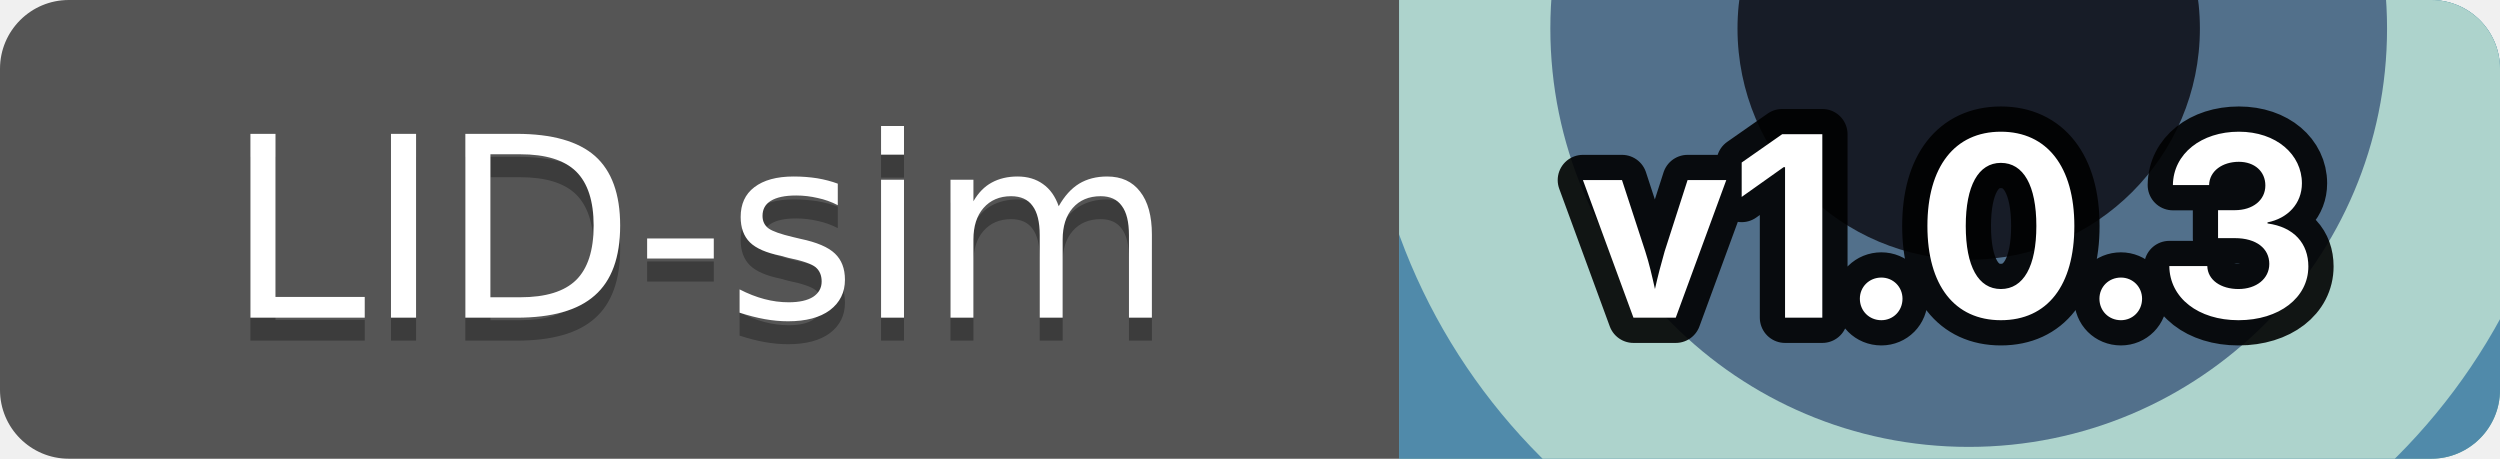
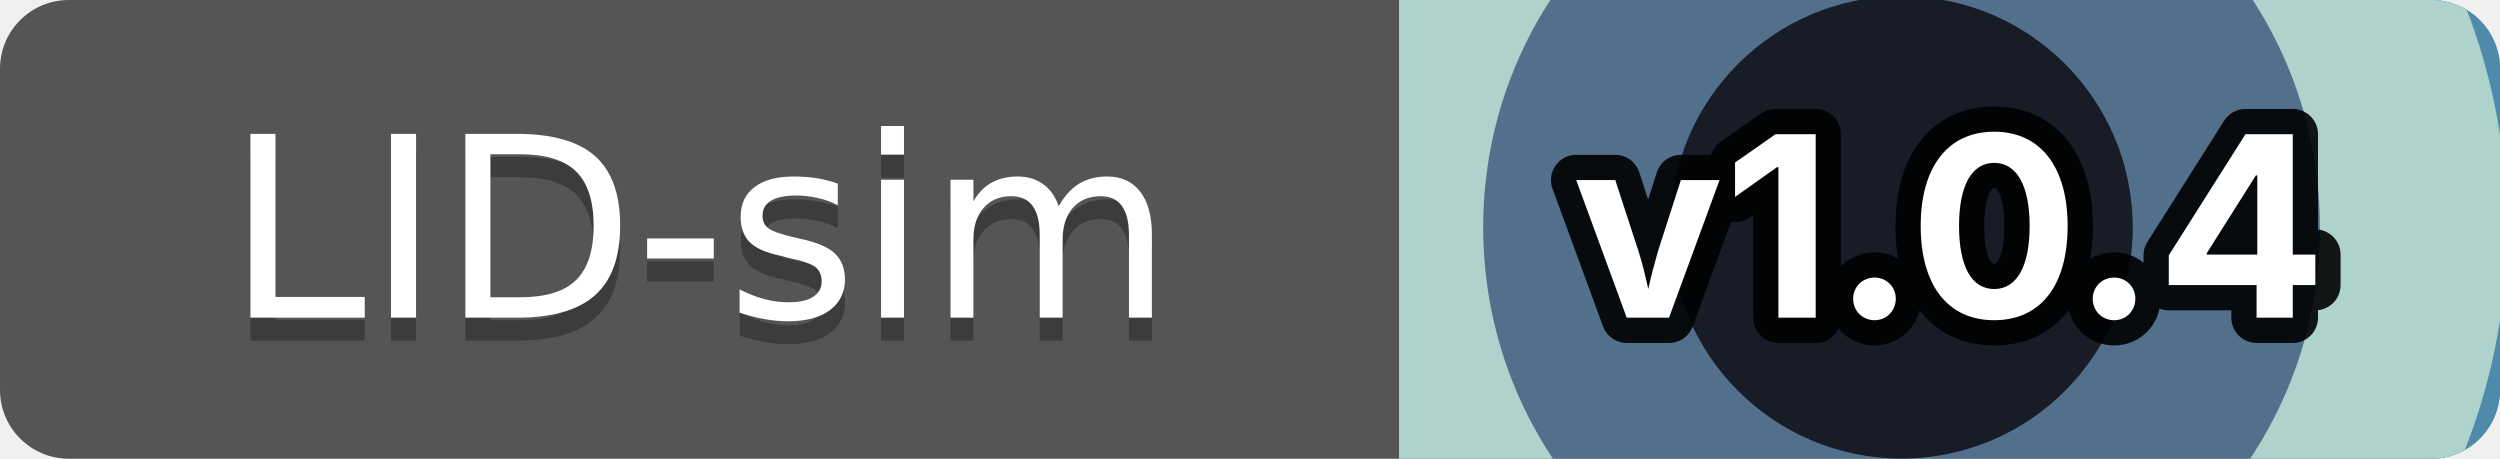
- <svg xmlns="http://www.w3.org/2000/svg" width="109" height="20" viewBox="0 0 109 20" role="img" aria-label="LID-sim: v1.0.3">
+ <svg xmlns="http://www.w3.org/2000/svg" width="109" height="20" viewBox="0 0 109 20" role="img" aria-label="LID-sim: v1.0.4">
  <defs>
-     <clipPath id="bcrnpifc">
+     <clipPath id="b1ig4tcic">
      <rect width="109" height="20" rx="3" />
    </clipPath>
-     <clipPath id="bcrnpifv">
+     <clipPath id="b1ig4tciv">
      <rect x="61" width="48" height="20" />
    </clipPath>
  </defs>
-   <g clip-path="url(#bcrnpifc)">
+   <g clip-path="url(#b1ig4tcic)">
    <rect width="61" height="20" fill="#555555" />
-     <g clip-path="url(#bcrnpifv)">
+     <g clip-path="url(#b1ig4tciv)">
      <g transform="translate(61 -14) scale(0.48)">
        <rect width="100" height="100" fill="#6ab0a3" />
-         <circle cx="51.74" cy="31.76" r="72" fill="#508aaa" />
-         <circle cx="51.74" cy="31.76" r="55" fill="#add3cc" />
-         <circle cx="51.74" cy="31.76" r="38" fill="#52708b" />
-         <circle cx="51.74" cy="31.76" r="21" fill="#171c27" />
+         <circle cx="45.64" cy="49.82" r="72" fill="#508aaa" />
+         <circle cx="45.64" cy="49.82" r="55" fill="#add3cc" />
+         <circle cx="45.64" cy="49.82" r="38" fill="#52708b" />
+         <circle cx="45.64" cy="49.82" r="21" fill="#171c27" />
      </g>
    </g>
  </g>
  <g text-anchor="middle" font-size="11" text-rendering="geometricPrecision">
    <g font-family="Verdana, Geneva, 'DejaVu Sans', sans-serif">
      <text x="30.5" y="11" dy="0.35em" fill="#010101" fill-opacity=".3" textLength="49">LID-sim</text>
      <text x="30.5" y="10" dy="0.35em" fill="#fff" textLength="49">LID-sim</text>
    </g>
-     <text x="85" y="10" dy="0.35em" font-family="Inter, 'Helvetica Neue', Arial, sans-serif" font-weight="700" fill="#ffffff" stroke="#000000" stroke-opacity="0.9" stroke-width="2.2" paint-order="stroke" stroke-linejoin="round" textLength="36">v1.0.3</text>
+     <text x="85" y="10" dy="0.35em" font-family="Inter, 'Helvetica Neue', Arial, sans-serif" font-weight="700" fill="#ffffff" stroke="#000000" stroke-opacity="0.9" stroke-width="2.2" paint-order="stroke" stroke-linejoin="round" textLength="36">v1.0.4</text>
  </g>
</svg>
